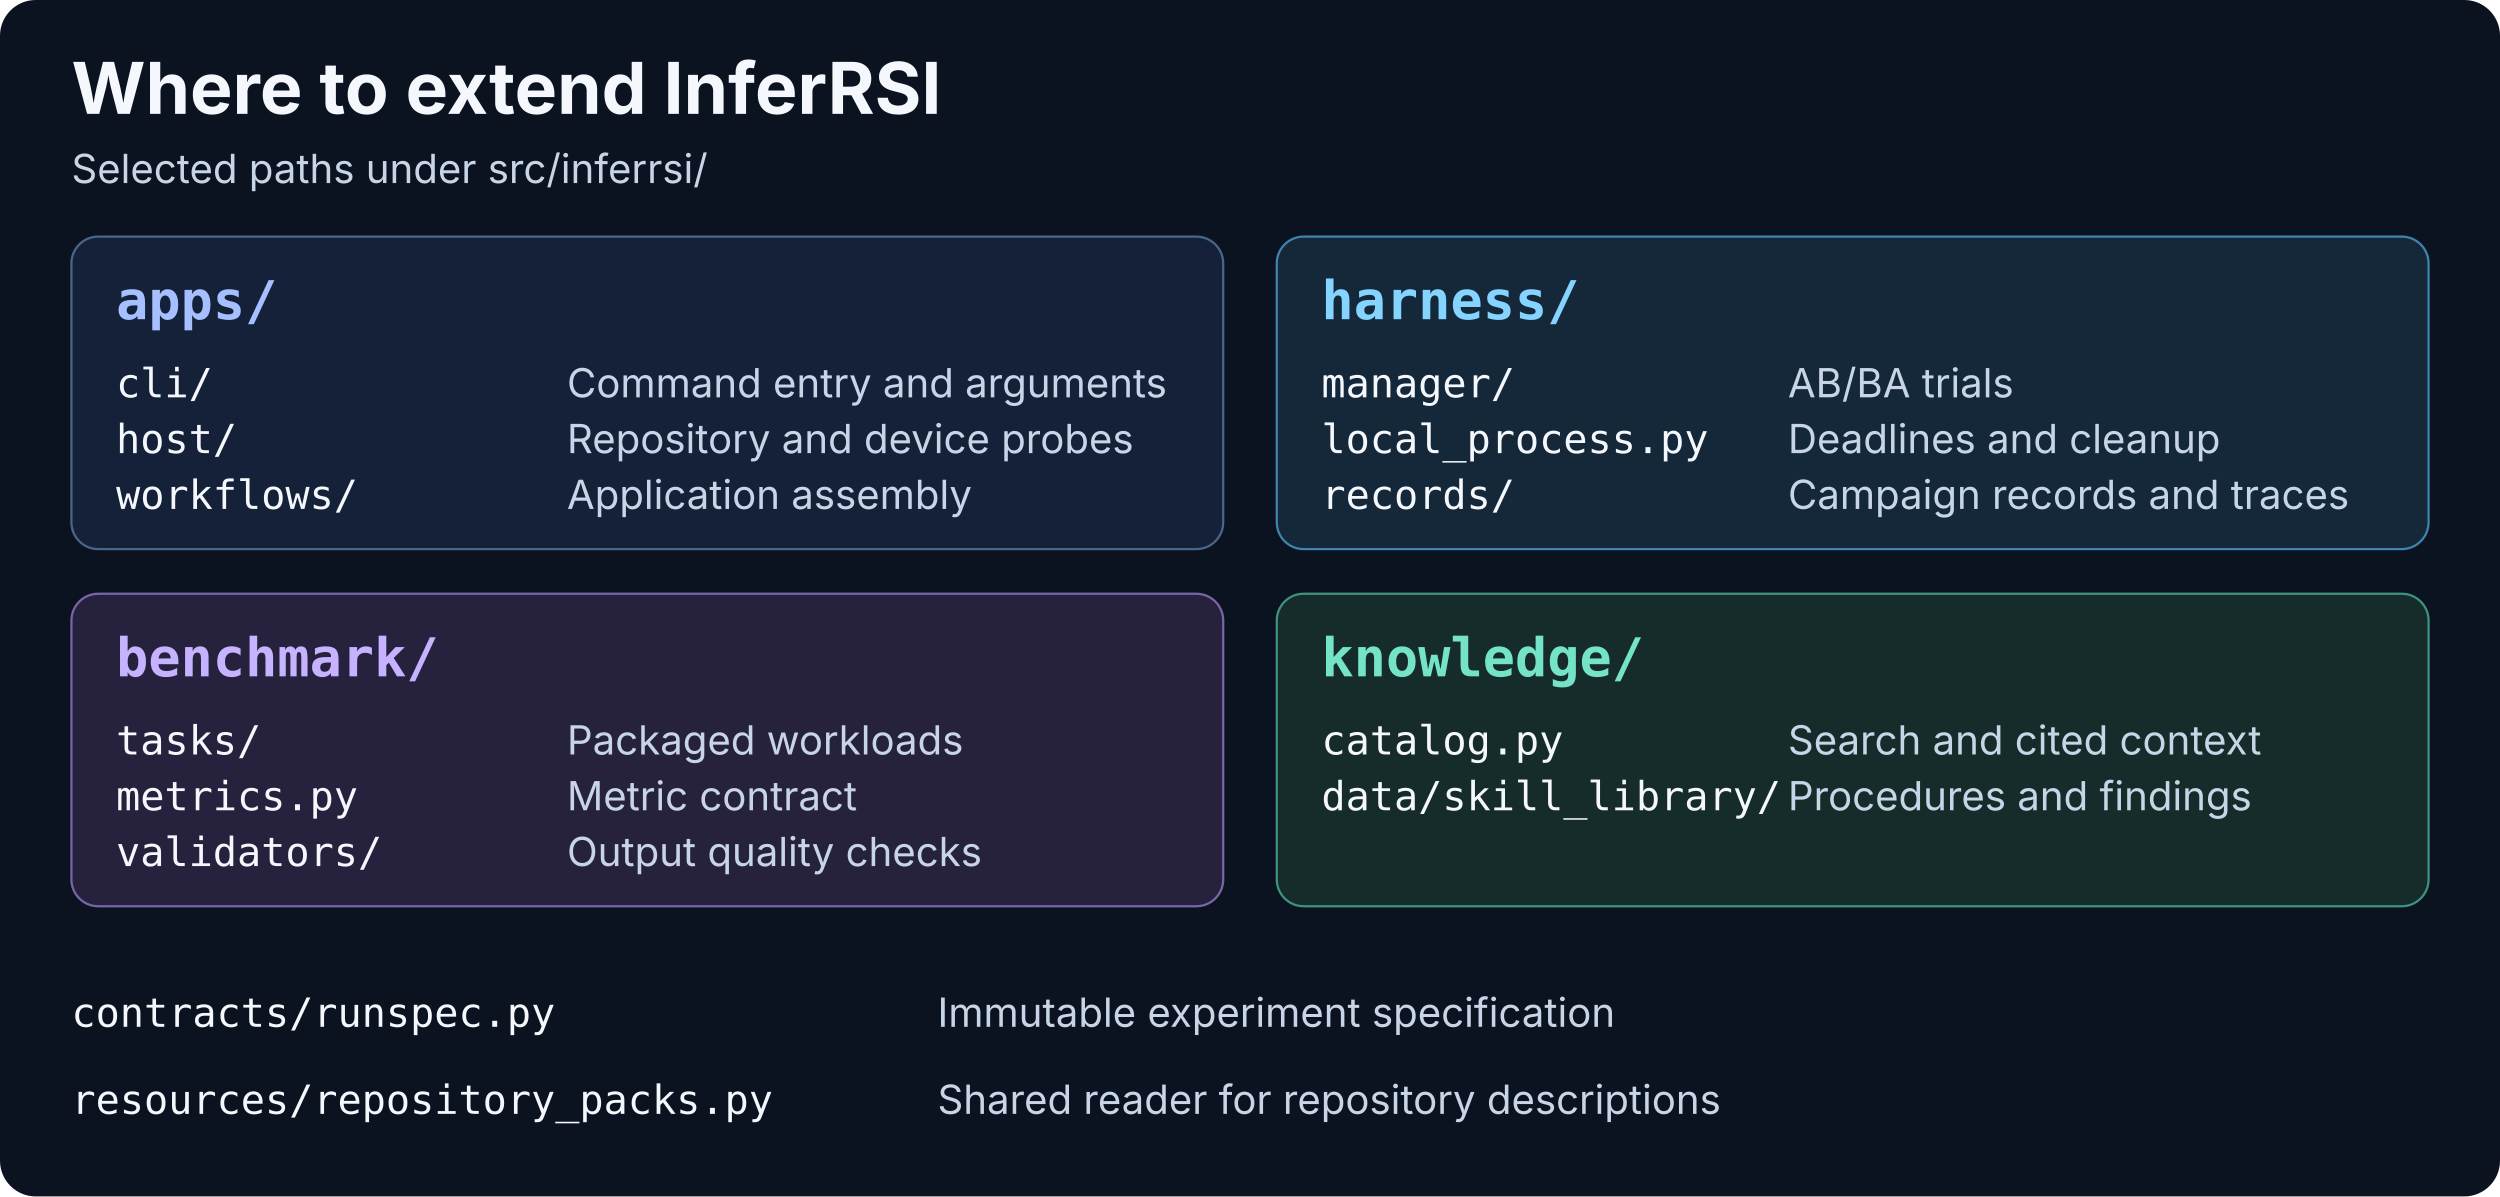
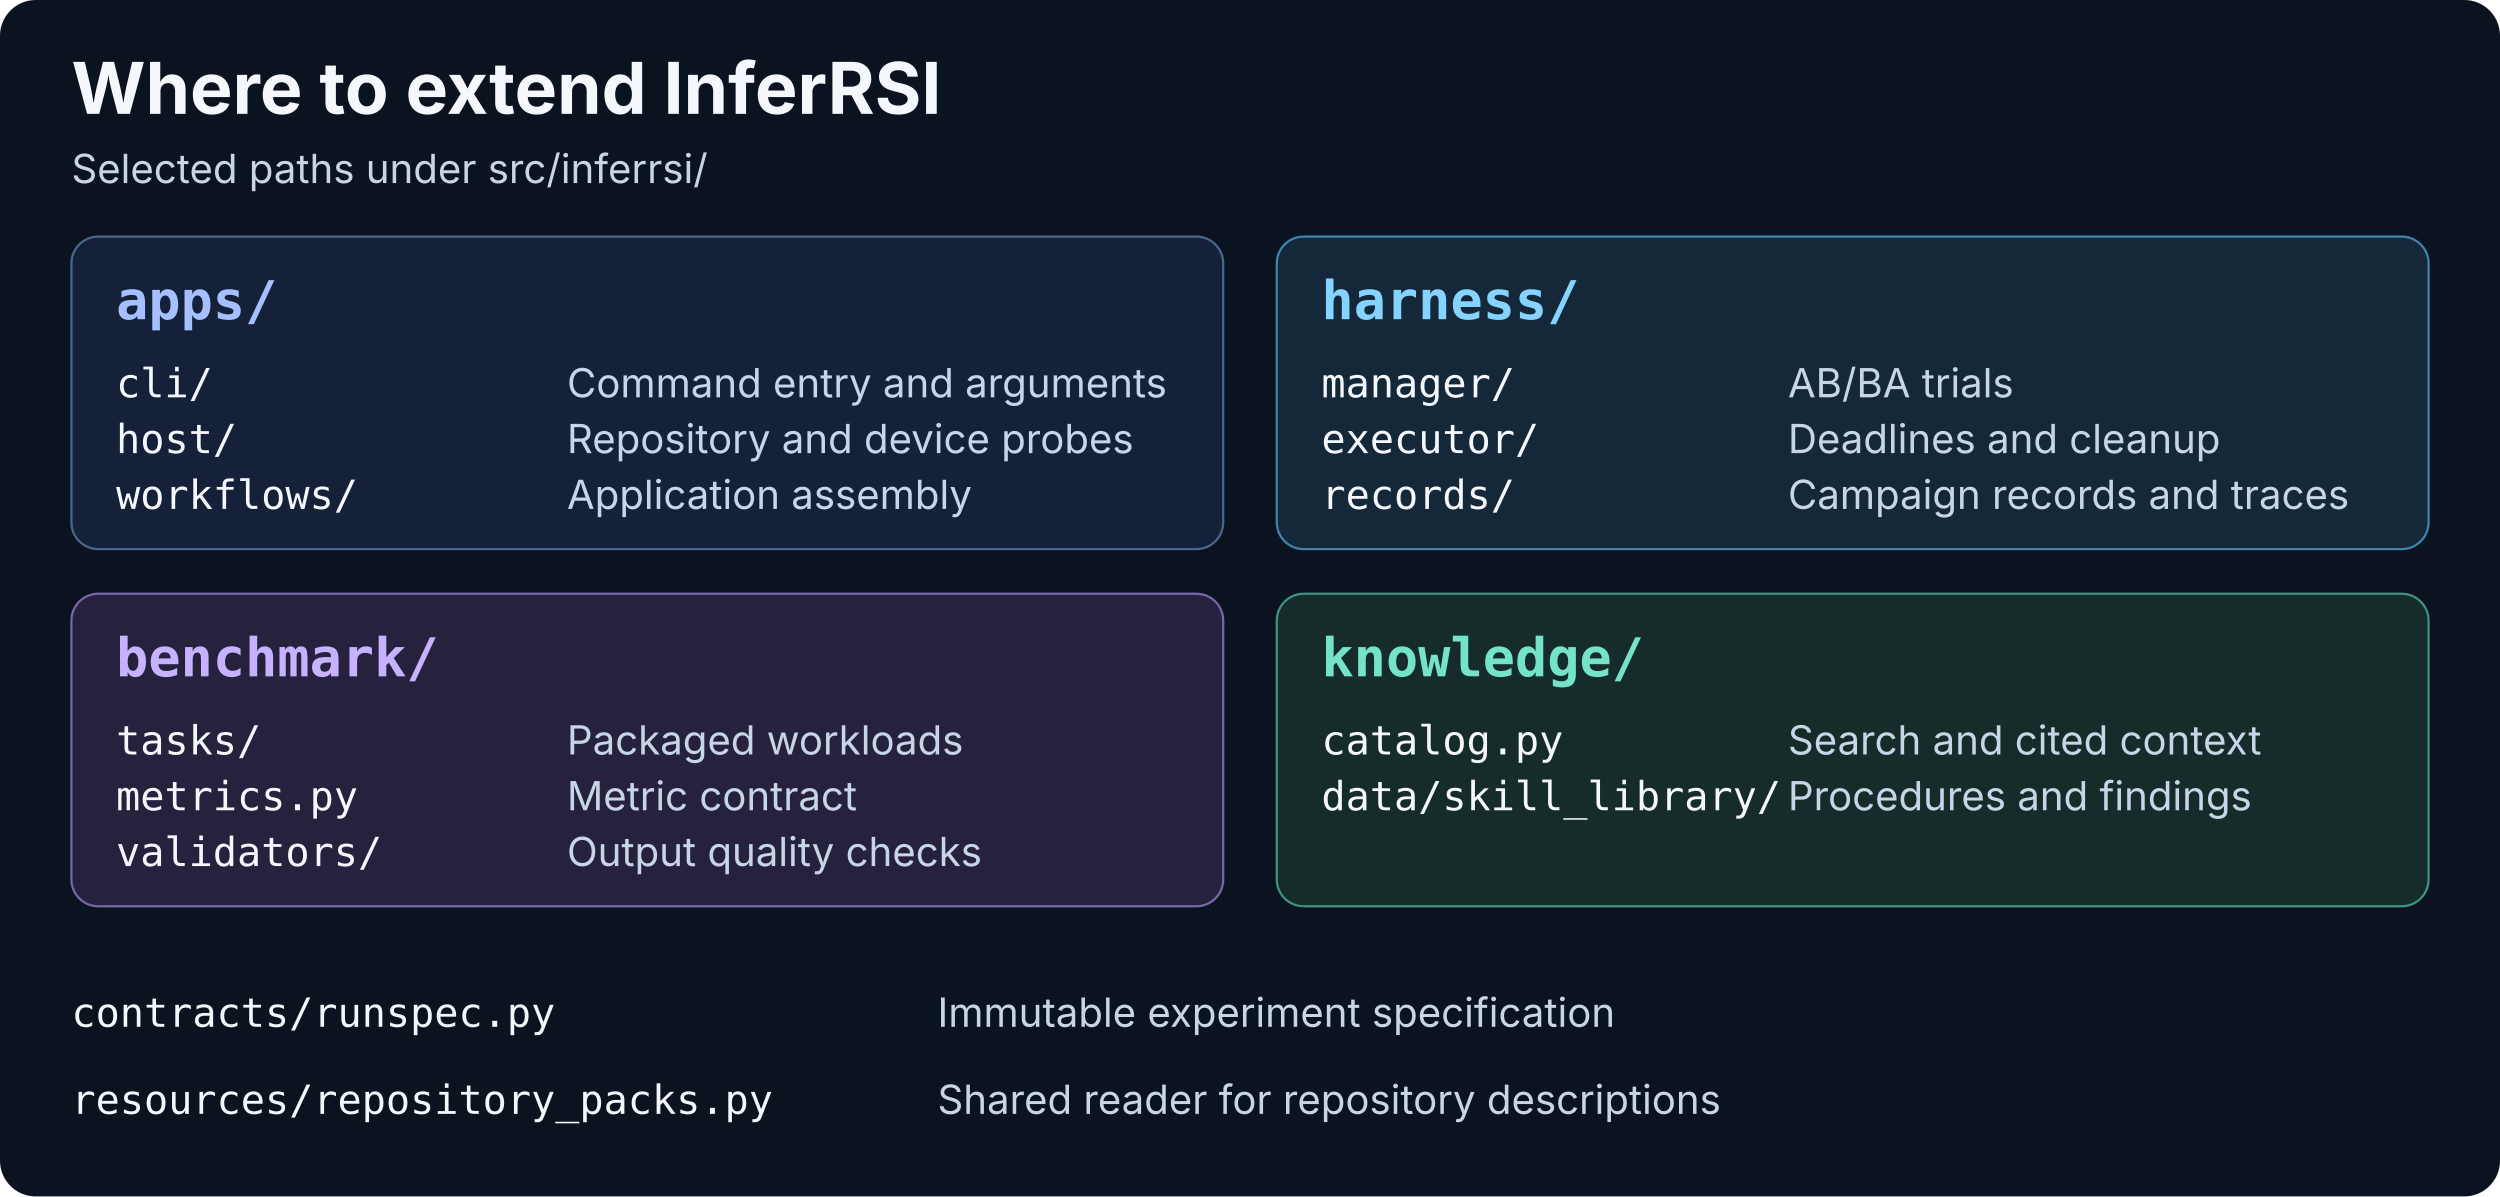
<svg xmlns="http://www.w3.org/2000/svg" width="1120" height="536" viewBox="0 0 1120 536" role="img" aria-labelledby="title desc">
  <defs>
    <style>
      text { font-family: Inter, "Segoe UI", Arial, sans-serif; fill: #f4f7fc; }
      .title { font-size: 32px; font-weight: 700; }
      .package, .path { font-family: "SFMono-Regular", Consolas, monospace; }
      .package { font-size: 24px; font-weight: 700; }
      .path { font-size: 18px; fill: #f4f7fc; }
      .body { font-size: 18px; fill: #c7d5e7; }
    </style>
  </defs>
  <rect width="1120" height="536" rx="16" fill="#0b1220" />
  <text x="32" y="51" class="title">Where to extend InferRSI</text>
  <text x="32" y="82" class="body">Selected paths under src/inferrsi/</text>
  <rect x="32" y="106" width="516" height="140" rx="12" fill="#142139" stroke="#49678b" />
  <text x="52" y="143" class="package" style="fill:#a6bfff">apps/</text>
  <text x="52" y="178" class="path">cli/</text>
  <text x="254" y="178" class="body">Command entry and arguments</text>
  <text x="52" y="203" class="path">host/</text>
  <text x="254" y="203" class="body">Repository and device probes</text>
  <text x="52" y="228" class="path">workflows/</text>
  <text x="254" y="228" class="body">Application assembly</text>
  <rect x="572" y="106" width="516" height="140" rx="12" fill="#14283a" stroke="#4083ad" />
  <text x="592" y="143" class="package" style="fill:#85d3ff">harness/</text>
  <text x="592" y="178" class="path">manager/</text>
  <text x="801" y="178" class="body">AB/BA trials</text>
-   <text x="592" y="203" class="path">local_process.py</text>
+   <text x="592" y="203" class="path">executor/</text>
  <text x="801" y="203" class="body">Deadlines and cleanup</text>
  <text x="592" y="228" class="path">records/</text>
  <text x="801" y="228" class="body">Campaign records and traces</text>
  <rect x="32" y="266" width="516" height="140" rx="12" fill="#26223e" stroke="#7866a6" />
  <text x="52" y="303" class="package" style="fill:#c6b2ff">benchmark/</text>
  <text x="52" y="338" class="path">tasks/</text>
  <text x="254" y="338" class="body">Packaged workloads</text>
  <text x="52" y="363" class="path">metrics.py</text>
  <text x="254" y="363" class="body">Metric contract</text>
  <text x="52" y="388" class="path">validators/</text>
  <text x="254" y="388" class="body">Output quality checks</text>
  <rect x="572" y="266" width="516" height="140" rx="12" fill="#152c2a" stroke="#3e927f" />
  <text x="592" y="303" class="package" style="fill:#75e3c8">knowledge/</text>
  <text x="592" y="338" class="path">catalog.py</text>
  <text x="801" y="338" class="body">Search and cited context</text>
  <text x="592" y="363" class="path">data/skill_library/</text>
  <text x="801" y="363" class="body">Procedures and findings</text>
  <text x="32" y="460" class="path">contracts/runspec.py</text>
  <text x="420" y="460" class="body">Immutable experiment specification</text>
  <text x="32" y="499" class="path">resources/repository_packs.py</text>
  <text x="420" y="499" class="body">Shared reader for repository descriptions</text>
</svg>
